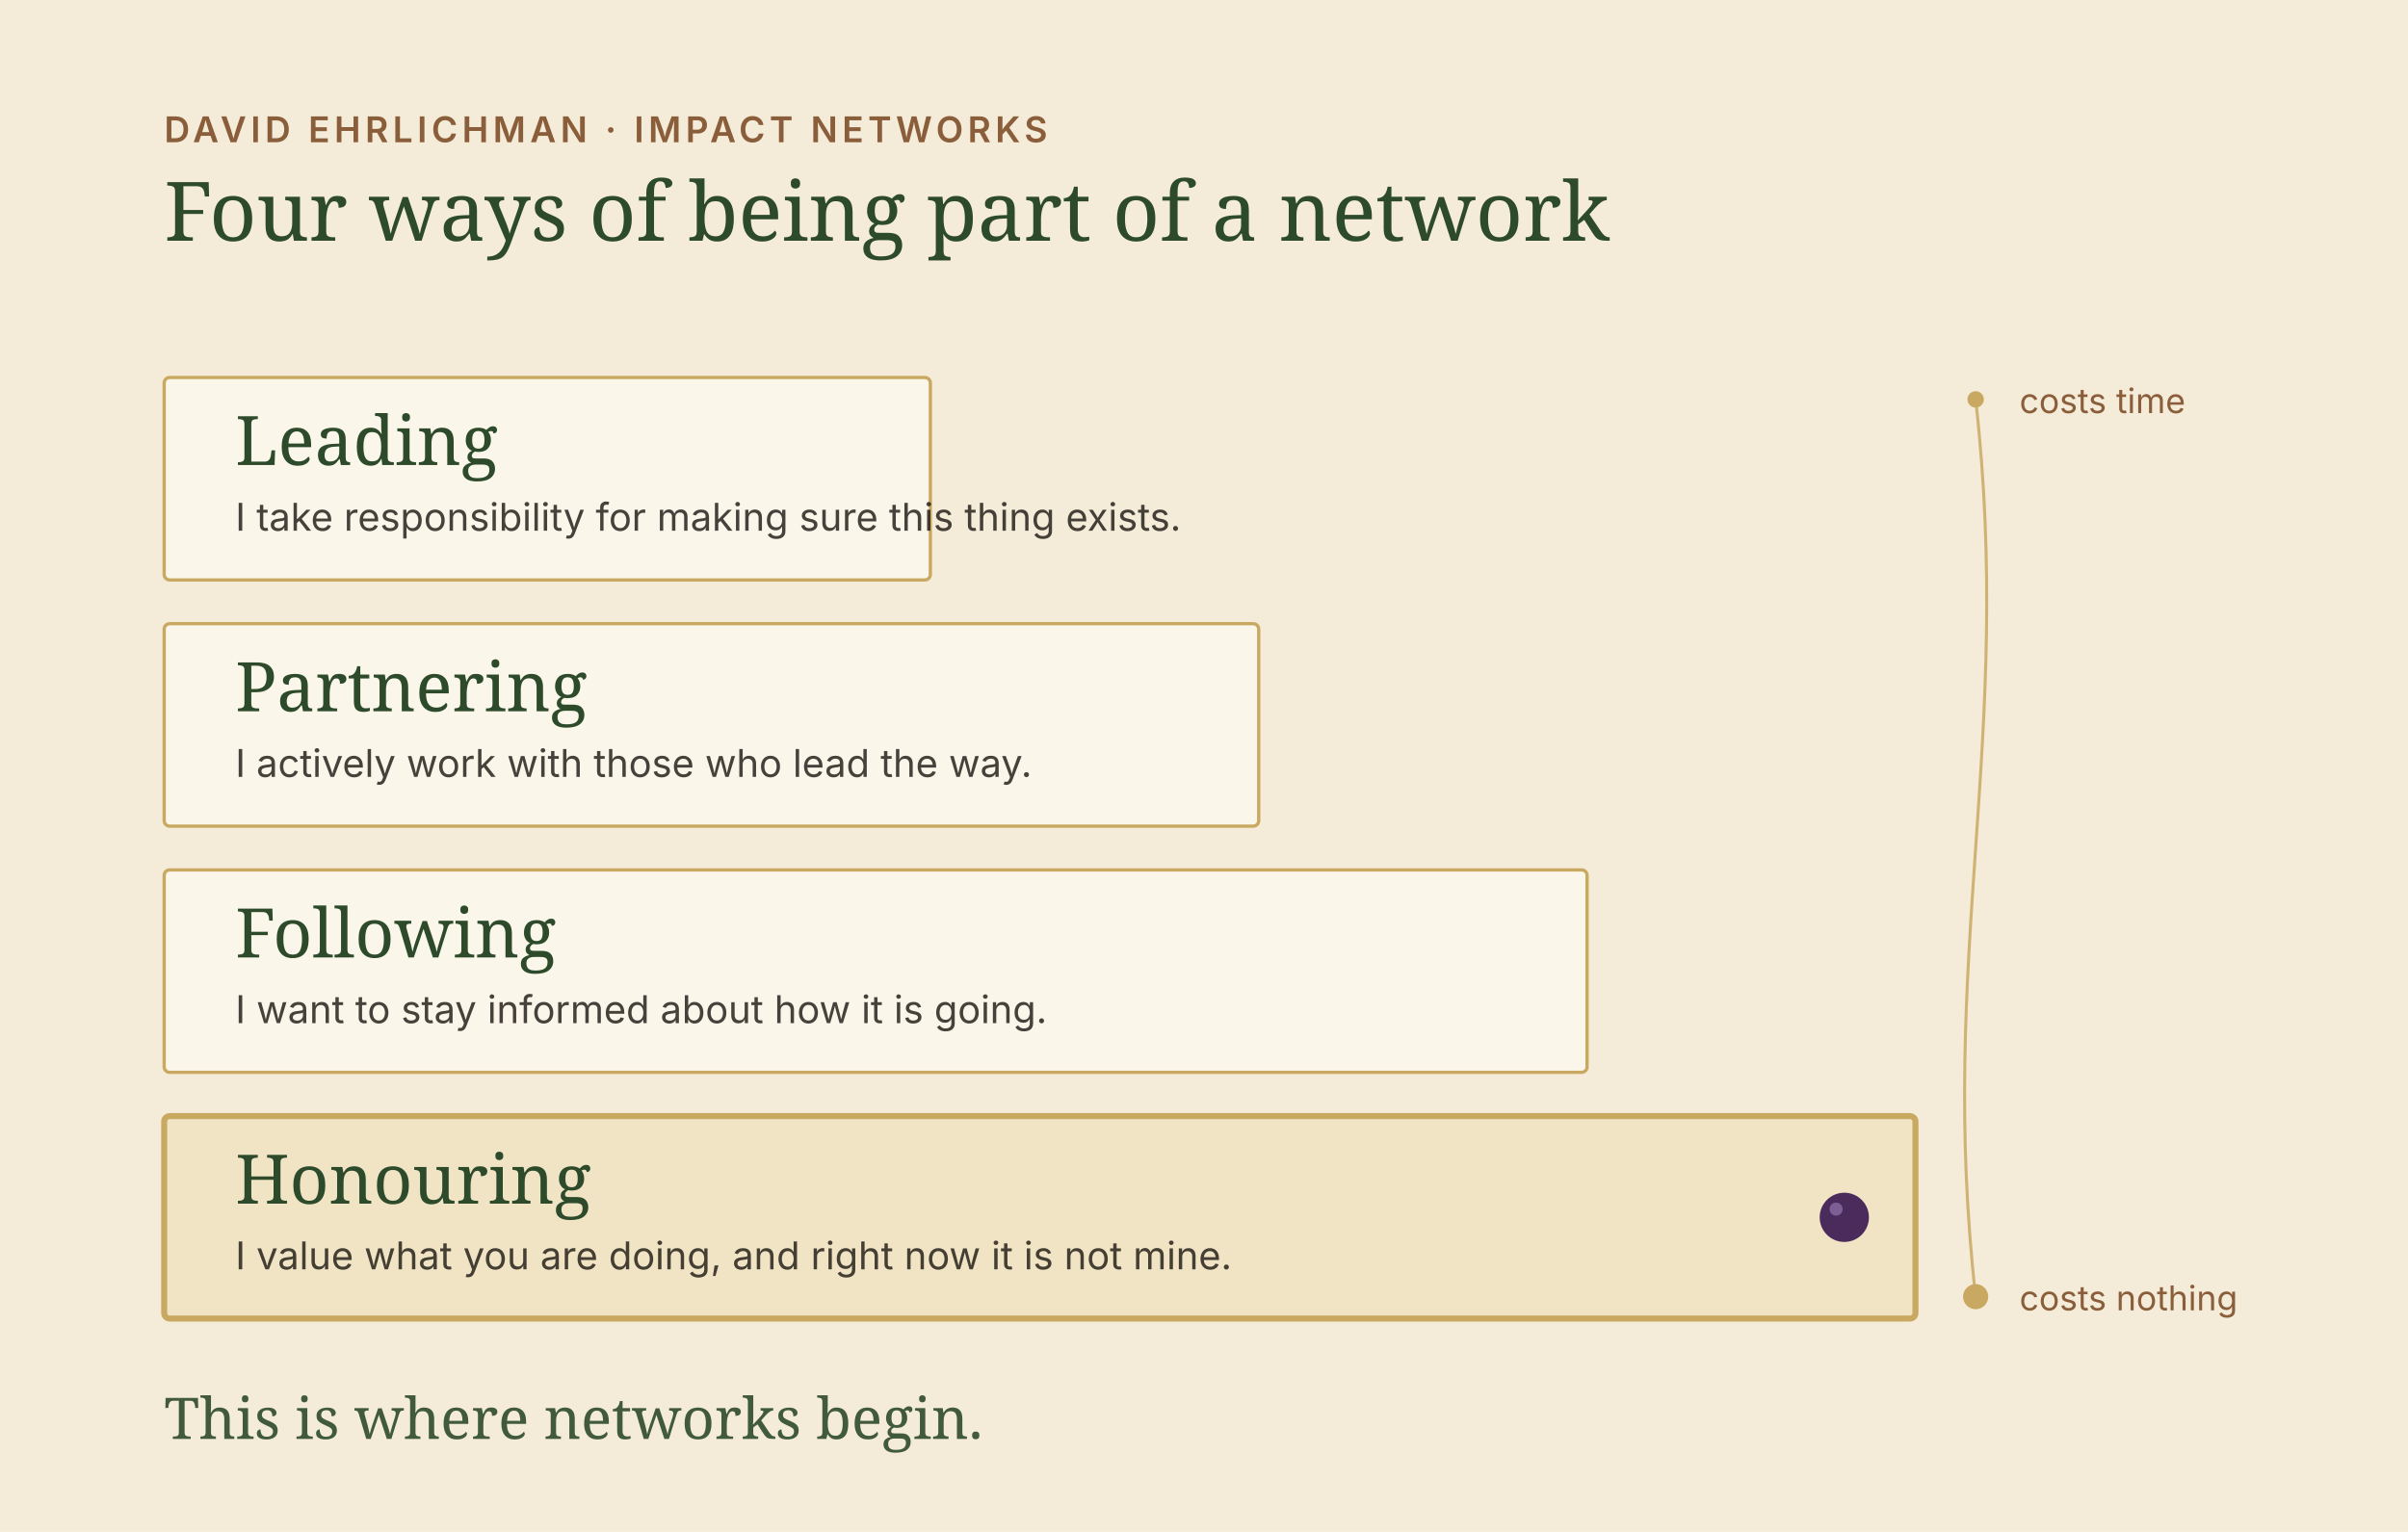
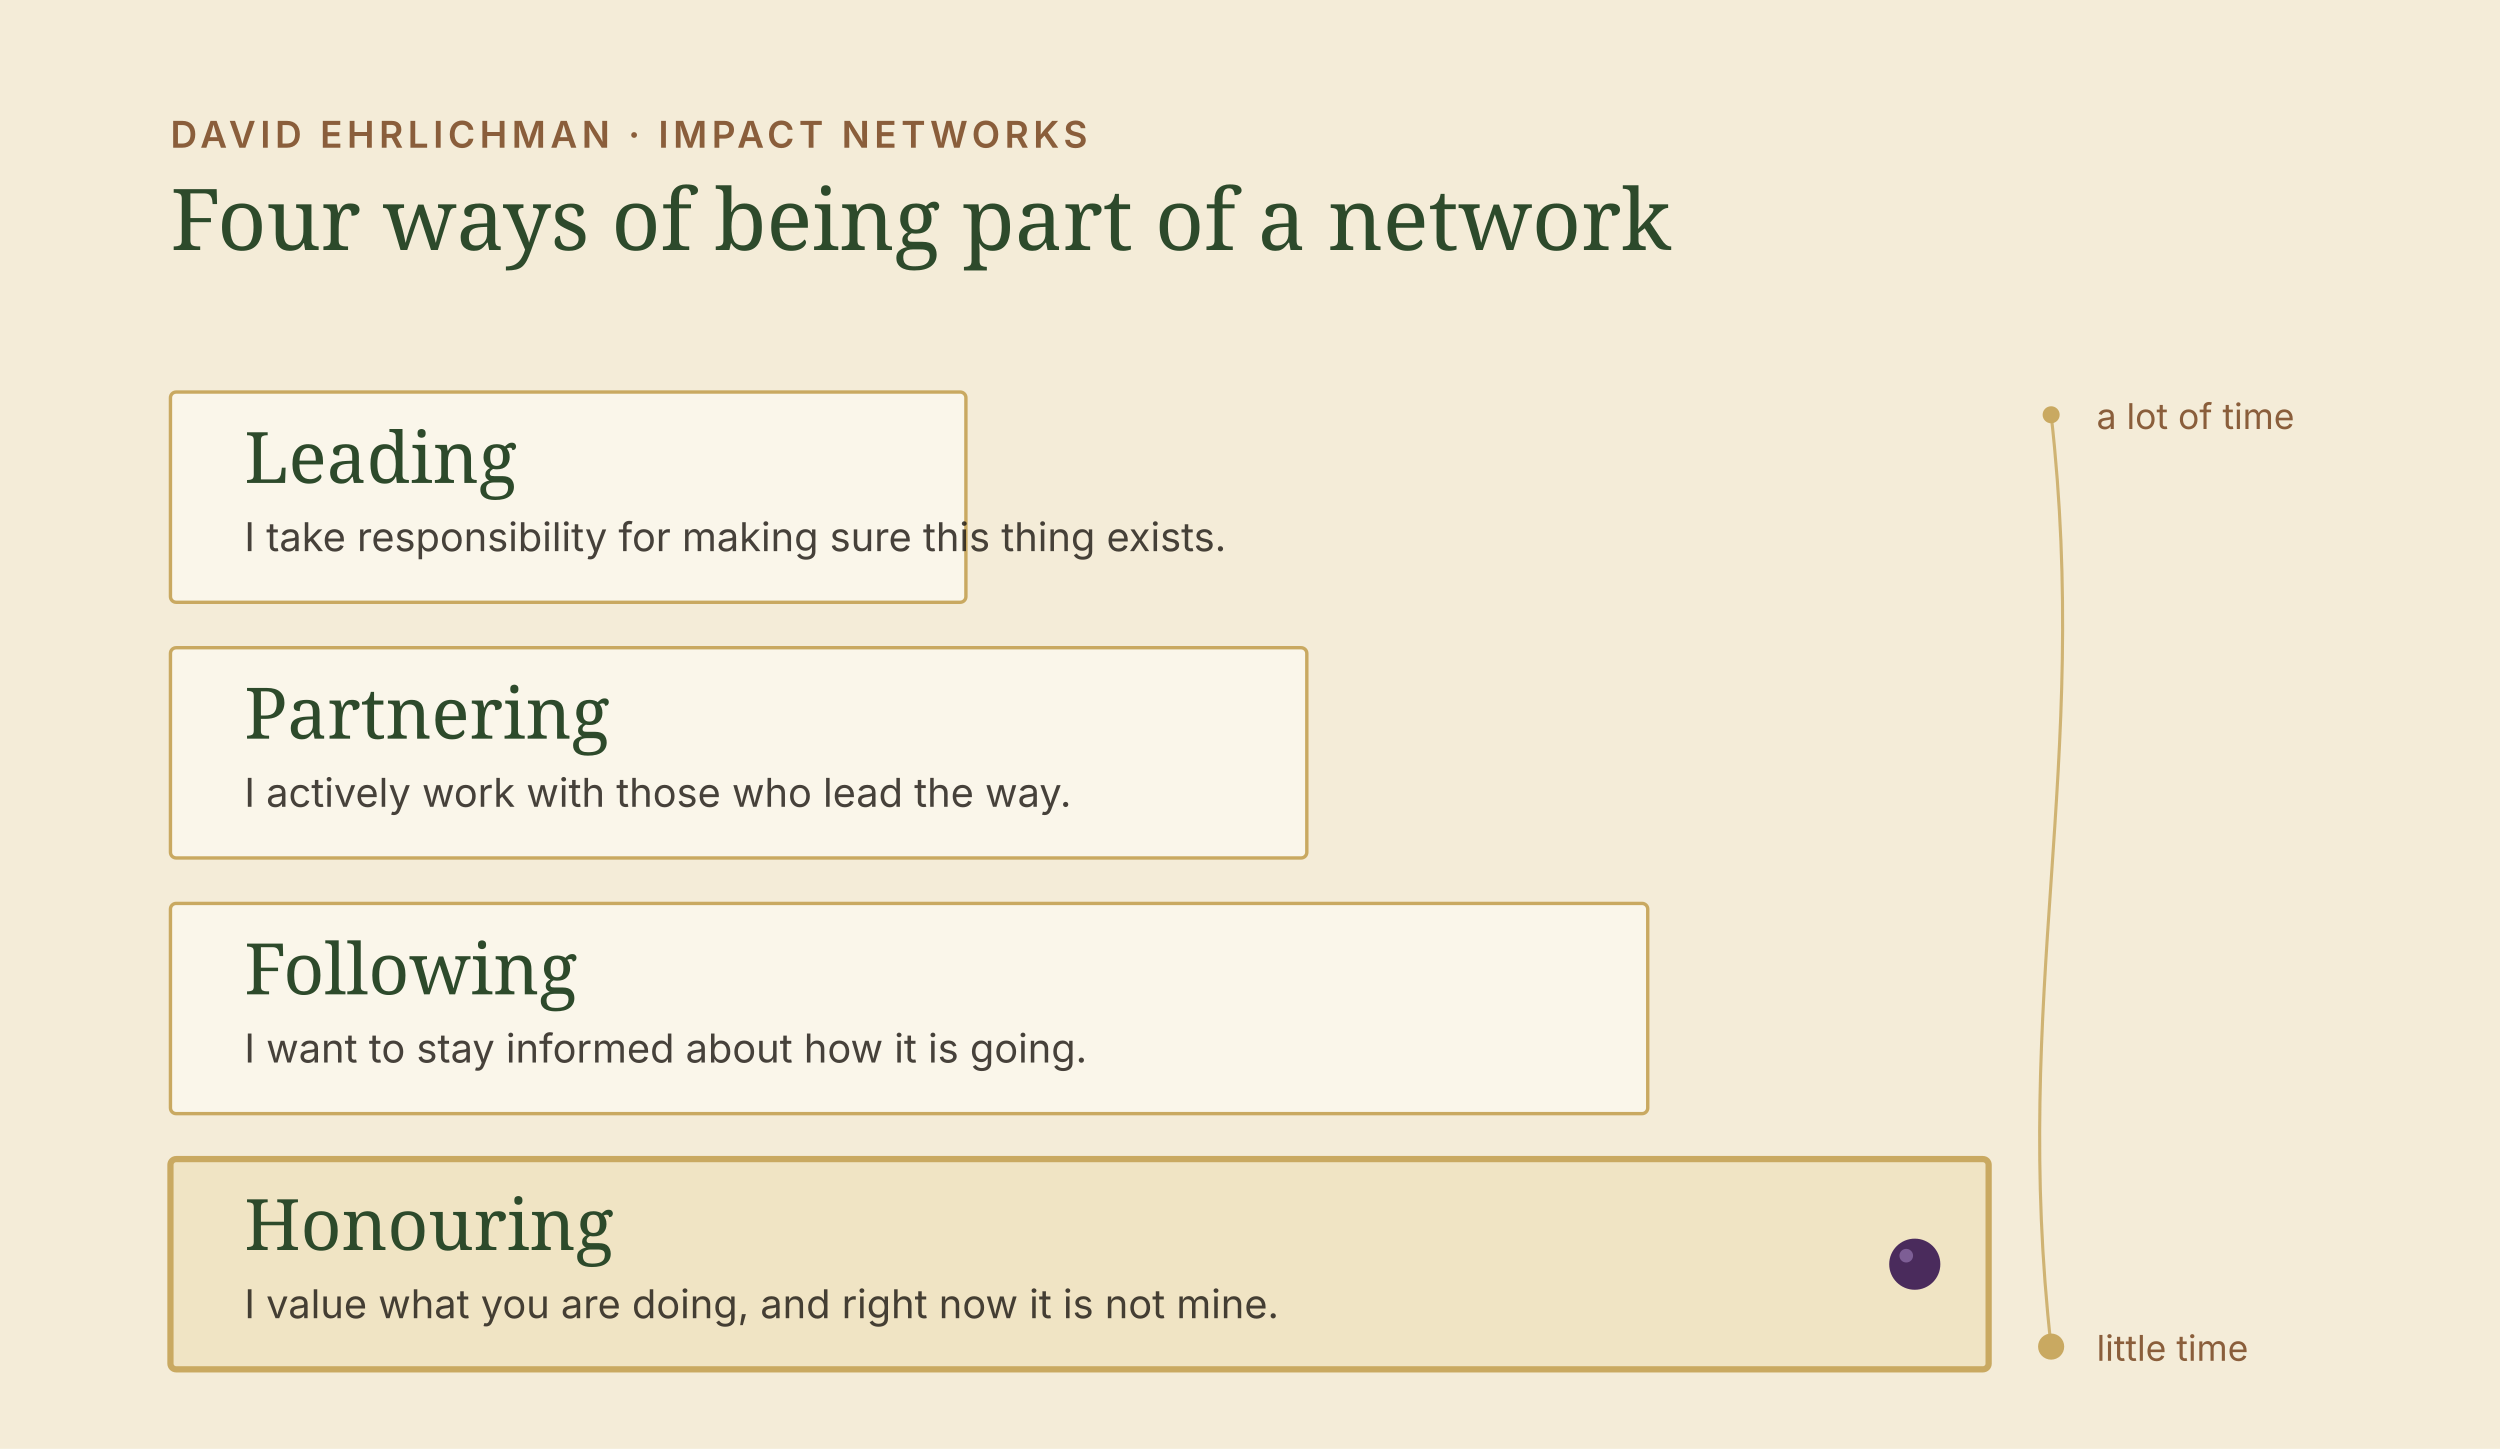
- <svg xmlns="http://www.w3.org/2000/svg" viewBox="0 0 880 560" role="img" aria-labelledby="titel beschreibung">
-   <rect width="880" height="560" fill="#F4ECD8" />
+ <svg xmlns="http://www.w3.org/2000/svg" viewBox="0 0 880 510" role="img" aria-labelledby="titel beschreibung">
+   <rect width="880" height="510" fill="#F4ECD8" />
  <text x="60" y="52" font-family="Inter, system-ui, sans-serif" font-size="13" font-weight="600" letter-spacing="1.6" fill="#8A5E3B">DAVID EHRLICHMAN · IMPACT NETWORKS</text>
  <text x="60" y="88" font-family="Cormorant Garamond, Georgia, serif" font-size="30" fill="#2D4A2B">Four ways of being part of a network</text>
  <rect x="60" y="138" width="280" height="74" rx="2" fill="#FAF6EA" stroke="#C9A961" stroke-width="1.2" />
  <text x="86" y="170" font-family="Cormorant Garamond, Georgia, serif" font-size="25" fill="#2D4A2B">Leading</text>
  <text x="86" y="194" font-family="Inter, system-ui, sans-serif" font-size="14" fill="#1F1A14" opacity="0.82">I take responsibility for making sure this thing exists.</text>
  <rect x="60" y="228" width="400" height="74" rx="2" fill="#FAF6EA" stroke="#C9A961" stroke-width="1.2" />
  <text x="86" y="260" font-family="Cormorant Garamond, Georgia, serif" font-size="25" fill="#2D4A2B">Partnering</text>
  <text x="86" y="284" font-family="Inter, system-ui, sans-serif" font-size="14" fill="#1F1A14" opacity="0.82">I actively work with those who lead the way.</text>
  <rect x="60" y="318" width="520" height="74" rx="2" fill="#FAF6EA" stroke="#C9A961" stroke-width="1.2" />
  <text x="86" y="350" font-family="Cormorant Garamond, Georgia, serif" font-size="25" fill="#2D4A2B">Following</text>
  <text x="86" y="374" font-family="Inter, system-ui, sans-serif" font-size="14" fill="#1F1A14" opacity="0.82">I want to stay informed about how it is going.</text>
  <rect x="60" y="408" width="640" height="74" rx="2" fill="#F0E4C4" stroke="#C9A961" stroke-width="2.2" />
  <text x="86" y="440" font-family="Cormorant Garamond, Georgia, serif" font-size="25" fill="#2D4A2B">Honouring</text>
  <text x="86" y="464" font-family="Inter, system-ui, sans-serif" font-size="14" fill="#1F1A14" opacity="0.82">I value what you are doing, and right now it is not mine.</text>
  <circle cx="674" cy="445.0" r="9" fill="#4A2B5C" />
  <circle cx="671" cy="442.0" r="2.4" fill="#8E6FA8" opacity="0.75" />
  <path d="M722 146 C 736 270.0, 708 350.0, 722 474" fill="none" stroke="#C9A961" stroke-width="1.1" opacity="0.85" />
  <circle cx="722" cy="146" r="3" fill="#C9A961" />
  <circle cx="722" cy="474" r="4.6" fill="#C9A961" />
-   <text x="738" y="151" font-family="Inter, system-ui, sans-serif" font-size="12.5" fill="#8A5E3B">costs time</text>
-   <text x="738" y="479" font-family="Inter, system-ui, sans-serif" font-size="12.5" fill="#8A5E3B">costs nothing</text>
-   <text x="60" y="526" font-family="Cormorant Garamond, Georgia, serif" font-size="21" fill="#2D4A2B" opacity="0.9">This is where networks begin.</text>
+   <text x="738" y="151" font-family="Inter, system-ui, sans-serif" font-size="12.5" fill="#8A5E3B">a lot of time</text>
+   <text x="738" y="479" font-family="Inter, system-ui, sans-serif" font-size="12.5" fill="#8A5E3B">little time</text>
</svg>
